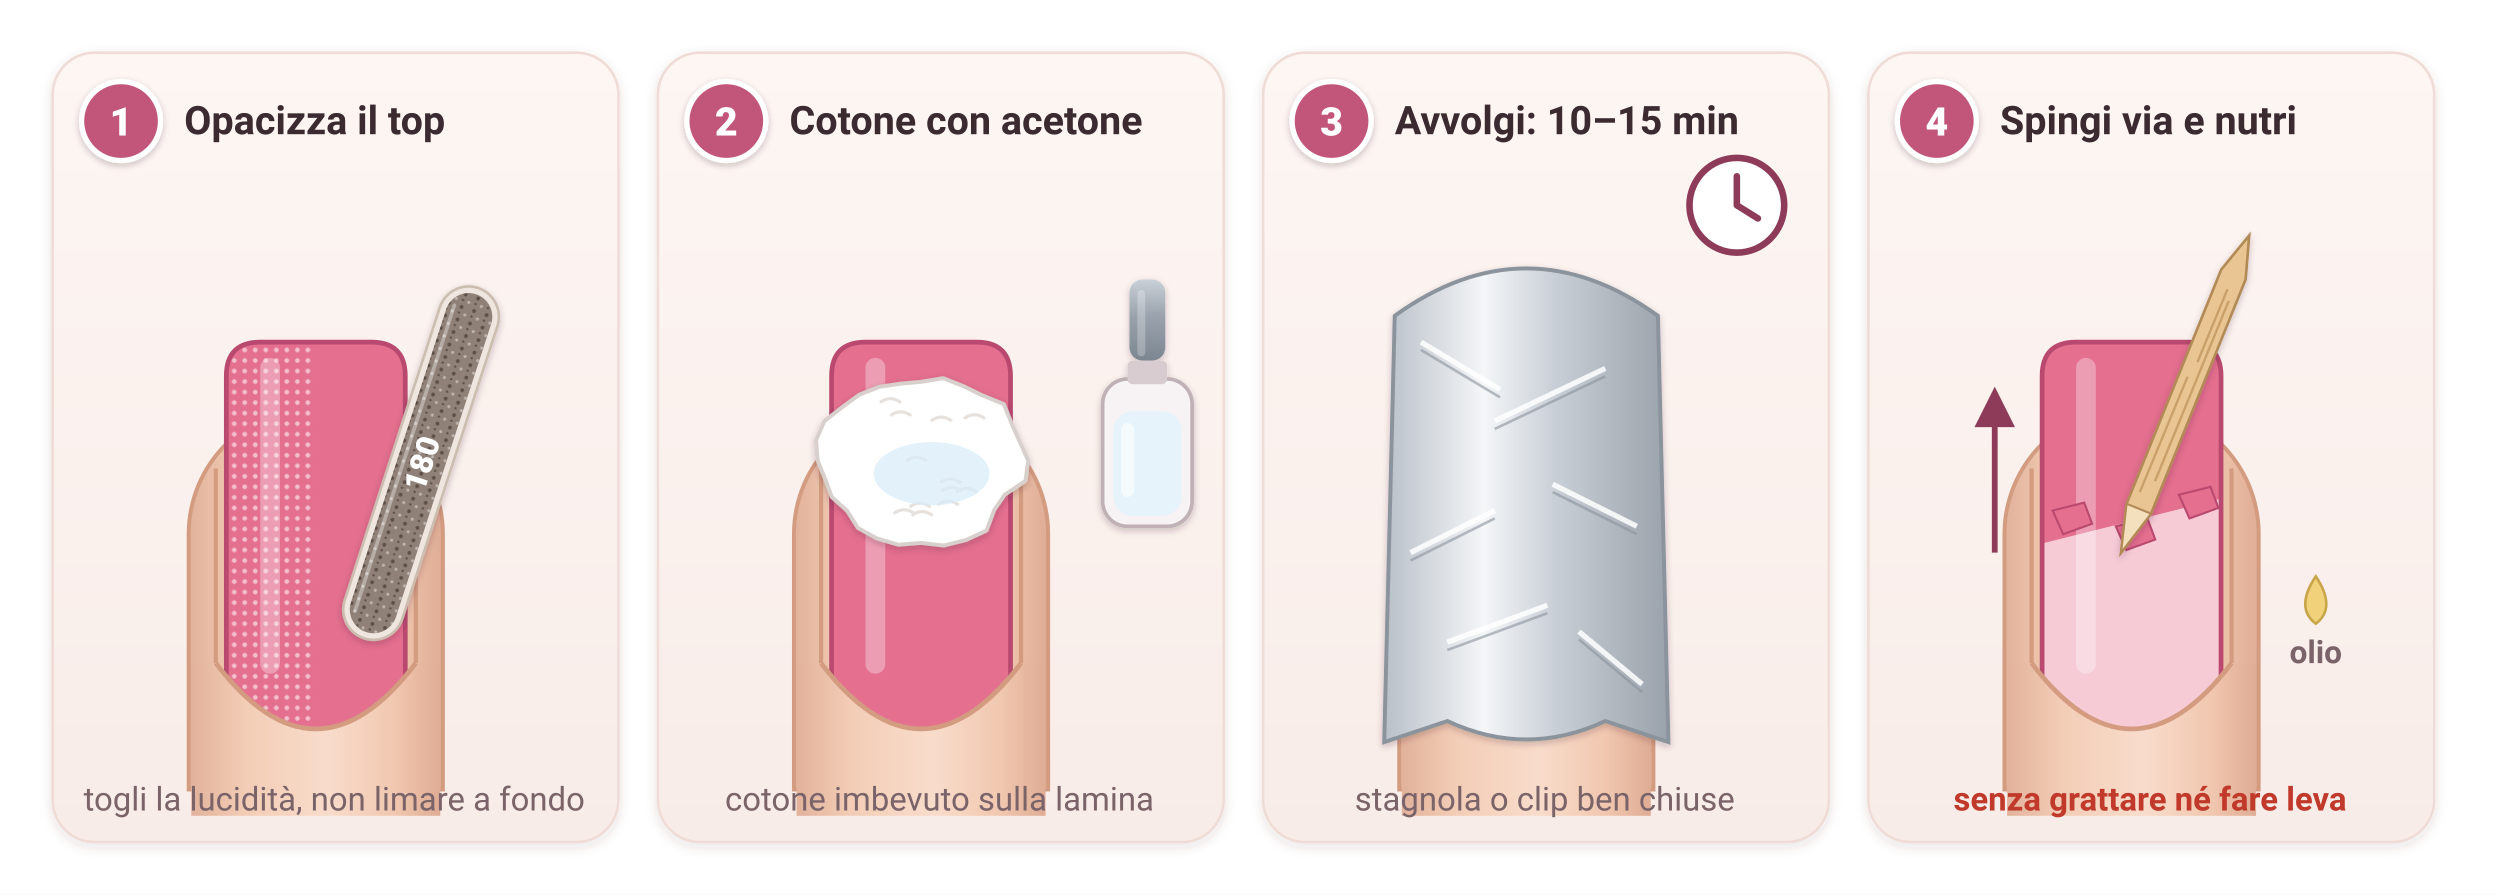
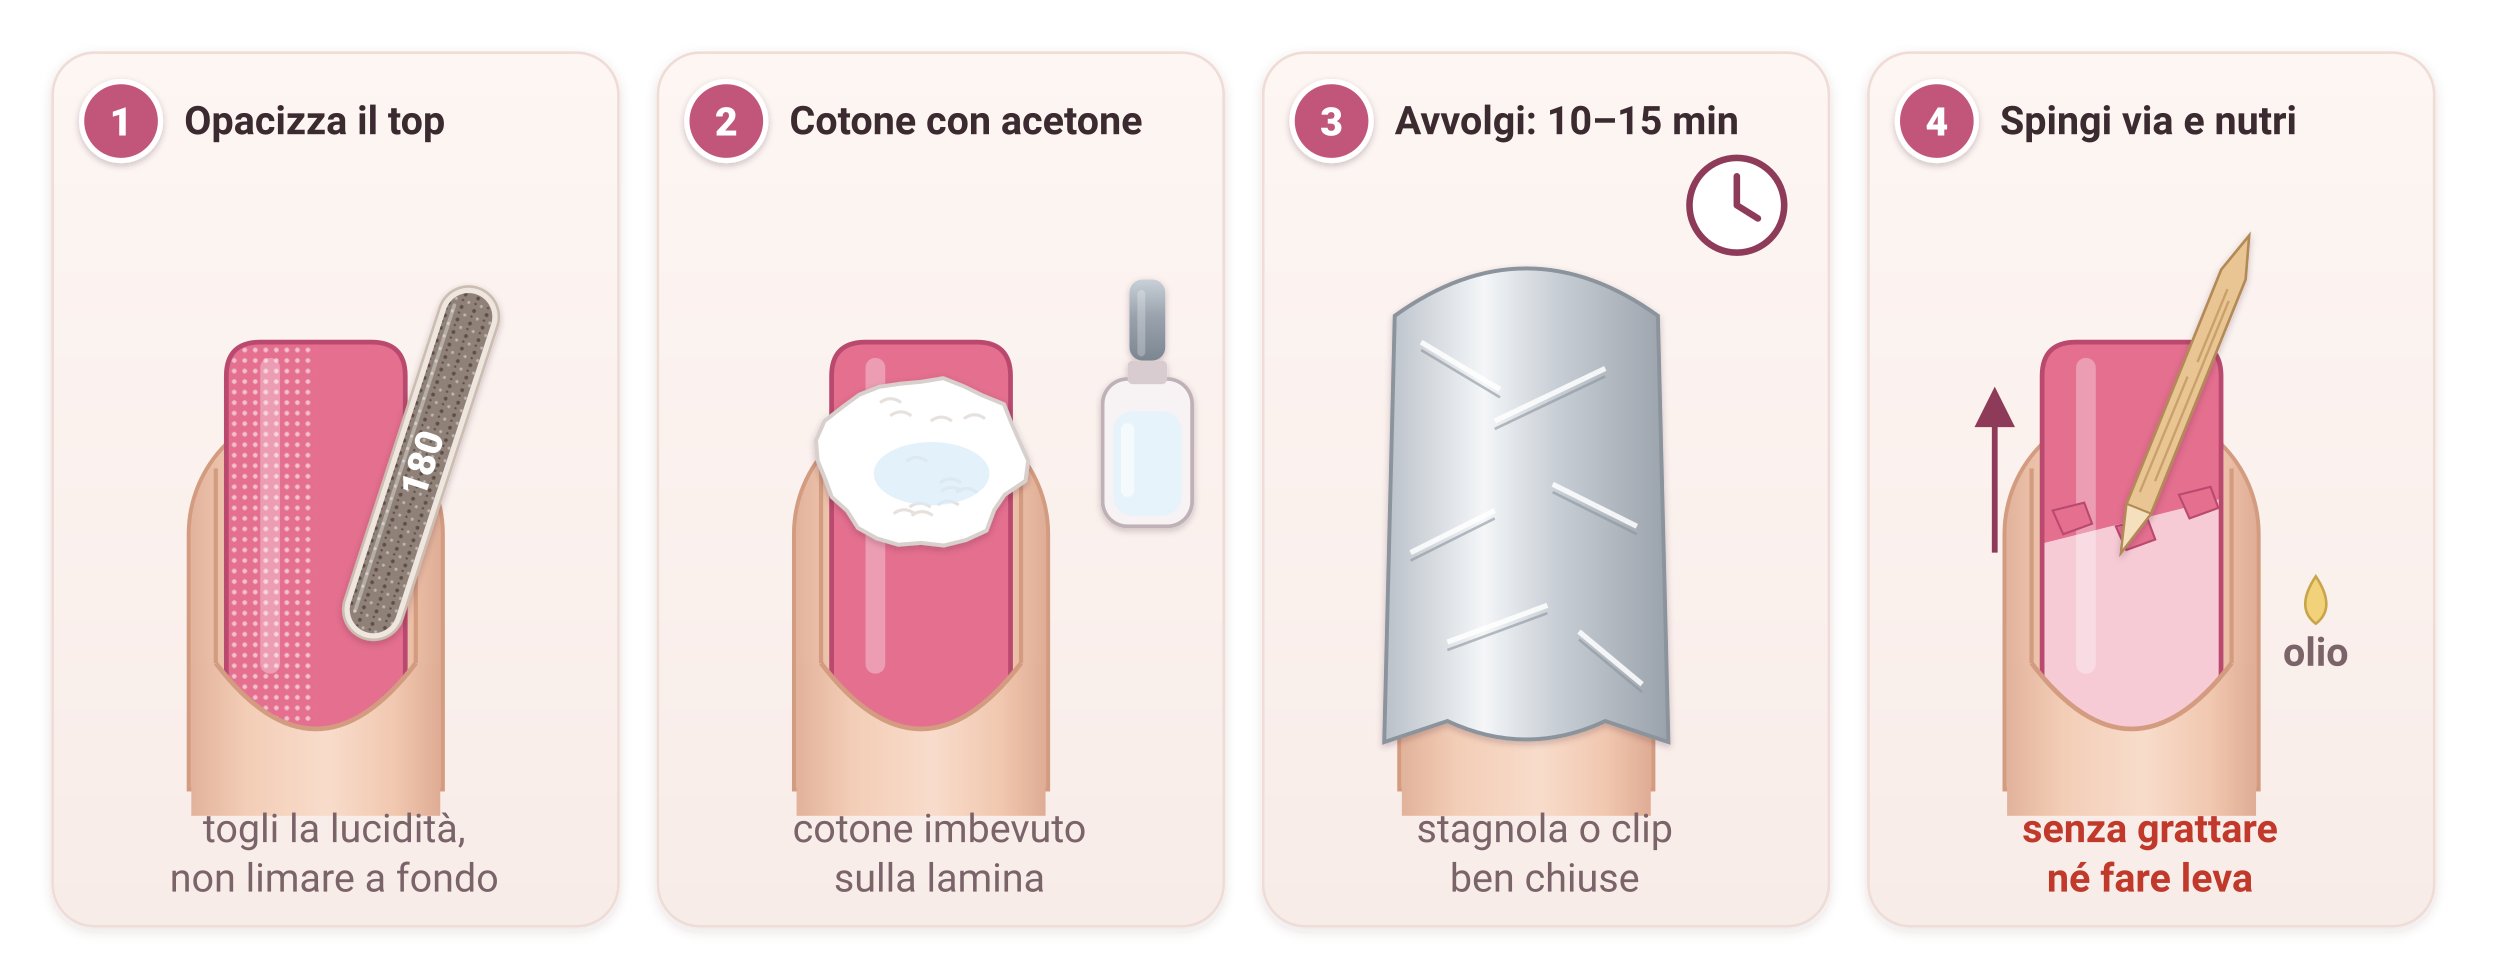
- <svg xmlns="http://www.w3.org/2000/svg" viewBox="0 0 950 340" width="950" height="340" font-family="system-ui, -apple-system, 'Segoe UI', Roboto, Arial, sans-serif" role="img">
+ <svg xmlns="http://www.w3.org/2000/svg" viewBox="0 0 950 372" width="950" height="372" font-family="system-ui, -apple-system, 'Segoe UI', Roboto, Arial, sans-serif" role="img">
  <rect width="100%" height="100%" fill="#ffffff" />
  <defs>
    <linearGradient id="nxSkin" x1="0" y1="0" x2="1" y2="0">
      <stop offset="0" stop-color="#e2b29b" />
      <stop offset=".22" stop-color="#f3cdb6" />
      <stop offset=".55" stop-color="#f8dccb" />
      <stop offset=".82" stop-color="#f1c7af" />
      <stop offset="1" stop-color="#dfac94" />
    </linearGradient>
    <linearGradient id="nxMetal" x1="0" y1="0" x2="0" y2="1">
      <stop offset="0" stop-color="#c9d0d7" />
      <stop offset=".45" stop-color="#9aa3ad" />
      <stop offset="1" stop-color="#7c8691" />
    </linearGradient>
    <linearGradient id="nxPanel" x1="0" y1="0" x2="0" y2="1">
      <stop offset="0" stop-color="#fdf6f3" />
      <stop offset="1" stop-color="#f8ece8" />
    </linearGradient>
    <filter id="nxSh" x="-5%" y="-5%" width="110%" height="115%">
      <feDropShadow dx="0" dy="1.5" stdDeviation="2.2" flood-color="#5a2a3a" flood-opacity=".13" />
    </filter>
    <filter id="nxShS" x="-20%" y="-20%" width="140%" height="150%">
      <feDropShadow dx="0" dy="1" stdDeviation="1.2" flood-color="#3b2a30" flood-opacity=".25" />
    </filter>
  </defs>
  <defs>
    <marker id="ar" viewBox="0 0 10 10" refX="8" refY="5" markerWidth="7" markerHeight="7" orient="auto-start-reverse">
      <path d="M0,0 L10,5 L0,10 z" fill="#8e3b5a" />
    </marker>
    <marker id="arw" viewBox="0 0 10 10" refX="8" refY="5" markerWidth="7" markerHeight="7" orient="auto-start-reverse">
      <path d="M0,0 L10,5 L0,10 z" fill="#7a6369" />
    </marker>
  </defs>
-   <rect x="20" y="20" width="215" height="300" rx="16" fill="url(#nxPanel)" stroke="#efdcd6" stroke-width="1" filter="url(#nxSh)" />
+   <rect x="20" y="20" width="215" height="332" rx="16" fill="url(#nxPanel)" stroke="#efdcd6" stroke-width="1" filter="url(#nxSh)" />
  <circle cx="46" cy="46" r="15" fill="#c2577a" stroke="#fff" stroke-width="2" filter="url(#nxShS)" />
  <text x="46.0" y="51.5" font-size="15" text-anchor="middle" font-weight="800" fill="#fff">1</text>
  <text x="70.0" y="51.0" font-size="15" text-anchor="start" font-weight="700" fill="#3b2a30">Opacizza il top</text>
  <path d="M71.7,300.0 L71.7,203.0 A48.3,48.3 0 0 1 168.3,203.0 L168.3,300.0 Z" fill="url(#nxSkin)" stroke="#d39c80" stroke-width="1.5" />
  <defs>
    <clipPath id="c66">
      <path d="M86.0,286.0 L154.0,286.0 L154.0,170.0 L154.0,142.9 Q154.0,130.0 141.1,130.0 L98.9,130.0 Q86.0,130.0 86.0,142.9 L86.0,170.0 Z" />
    </clipPath>
  </defs>
  <path d="M86.0,286.0 L154.0,286.0 L154.0,170.0 L154.0,142.9 Q154.0,130.0 141.1,130.0 L98.9,130.0 Q86.0,130.0 86.0,142.9 L86.0,170.0 Z" fill="#e46f8f" />
  <path d="M80.0,180.0 Q120.0,160.0 160.0,180.0 L160.0,70.0 L80.0,70.0 Z" fill="#e46f8f" clip-path="url(#c66)" />
  <defs>
    <pattern id="mt65" width="4" height="4" patternUnits="userSpaceOnUse">
      <circle cx="1" cy="1" r=".9" fill="#fff" opacity=".55" />
    </pattern>
  </defs>
  <rect x="80" y="120" width="40" height="160" fill="url(#mt65)" clip-path="url(#c66)" />
  <rect x="98.9" y="136.0" width="7.5" height="120.0" rx="3.7" fill="#fff" opacity=".32" clip-path="url(#c66)" />
  <path d="M86.0,286.0 L154.0,286.0 L154.0,170.0 L154.0,142.9 Q154.0,130.0 141.1,130.0 L98.9,130.0 Q86.0,130.0 86.0,142.9 L86.0,170.0 Z" fill="none" stroke="#b9496f" stroke-width="1.8" />
  <path d="M72.7,252.0 L82.0,252.0 Q120.0,302.0 158.0,252.0 L167.3,252.0 L167.3,310.0 L72.7,310.0 Z" fill="url(#nxSkin)" />
  <path d="M82.0,252.0 Q120.0,302.0 158.0,252.0" fill="none" stroke="#d39c80" stroke-width="1.8" />
  <path d="M82.0,252.0 L82.0,178.0" stroke="#d39c80" stroke-width="1.6" />
  <path d="M158.0,252.0 L158.0,178.0" stroke="#d39c80" stroke-width="1.6" />
-   <text x="127.0" y="308.0" font-size="12.5" text-anchor="middle" font-weight="400" fill="#7a6369">togli la lucidità, non limare a fondo</text>
+   <text x="127.0" y="320.0" font-size="15" text-anchor="middle" font-weight="400" fill="#7a6369">togli la lucidità,</text>
+   <text x="127.0" y="338.8" font-size="15" text-anchor="middle" font-weight="400" fill="#7a6369">non limare a fondo</text>
  <g filter="url(#nxShS)">
    <g transform="translate(160.0,176.0) rotate(-72.0)">
      <defs>
        <pattern id="gr67" width="5" height="5" patternUnits="userSpaceOnUse">
          <rect width="5" height="5" fill="#8f8178" />
          <circle cx="1.2" cy="1.3" r=".75" fill="#5e5049" />
          <circle cx="3.7" cy="3.4" r=".6" fill="#fff" opacity=".4" />
          <circle cx="3.9" cy="1" r=".45" fill="#5e5049" />
        </pattern>
      </defs>
      <rect x="-70.0" y="-11.5" width="140.0" height="23.0" rx="11.5" fill="#efe7df" stroke="#cbbdb0" stroke-width="1" />
      <rect x="-67.5" y="-9.0" width="135.0" height="18.0" rx="9.0" fill="url(#gr67)" />
      <line x1="-61.0" y1="-6.5" x2="61.0" y2="-6.5" stroke="#fff" stroke-width="1.4" opacity=".35" stroke-linecap="round" />
-       <text x="0.0" y="4.5" font-size="12" text-anchor="middle" font-weight="800" fill="#fff">180</text>
+       <text x="0.0" y="5.4" font-size="14.5" text-anchor="middle" font-weight="800" fill="#fff">180</text>
    </g>
  </g>
-   <rect x="250" y="20" width="215" height="300" rx="16" fill="url(#nxPanel)" stroke="#efdcd6" stroke-width="1" filter="url(#nxSh)" />
+   <rect x="250" y="20" width="215" height="332" rx="16" fill="url(#nxPanel)" stroke="#efdcd6" stroke-width="1" filter="url(#nxSh)" />
  <circle cx="276" cy="46" r="15" fill="#c2577a" stroke="#fff" stroke-width="2" filter="url(#nxShS)" />
  <text x="276.0" y="51.5" font-size="15" text-anchor="middle" font-weight="800" fill="#fff">2</text>
  <text x="300.0" y="51.0" font-size="15" text-anchor="start" font-weight="700" fill="#3b2a30">Cotone con acetone</text>
  <path d="M301.7,300.0 L301.7,203.0 A48.3,48.3 0 0 1 398.3,203.0 L398.3,300.0 Z" fill="url(#nxSkin)" stroke="#d39c80" stroke-width="1.5" />
  <defs>
    <clipPath id="c68">
      <path d="M316.0,286.0 L384.0,286.0 L384.0,170.0 L384.0,142.9 Q384.0,130.0 371.1,130.0 L328.9,130.0 Q316.0,130.0 316.0,142.9 L316.0,170.0 Z" />
    </clipPath>
  </defs>
  <path d="M316.0,286.0 L384.0,286.0 L384.0,170.0 L384.0,142.9 Q384.0,130.0 371.1,130.0 L328.9,130.0 Q316.0,130.0 316.0,142.9 L316.0,170.0 Z" fill="#e46f8f" />
  <path d="M310.0,180.0 Q350.0,160.0 390.0,180.0 L390.0,70.0 L310.0,70.0 Z" fill="#e46f8f" clip-path="url(#c68)" />
  <rect x="328.9" y="136.0" width="7.5" height="120.0" rx="3.7" fill="#fff" opacity=".32" clip-path="url(#c68)" />
  <path d="M316.0,286.0 L384.0,286.0 L384.0,170.0 L384.0,142.9 Q384.0,130.0 371.1,130.0 L328.9,130.0 Q316.0,130.0 316.0,142.9 L316.0,170.0 Z" fill="none" stroke="#b9496f" stroke-width="1.8" />
  <path d="M302.7,252.0 L312.0,252.0 Q350.0,302.0 388.0,252.0 L397.3,252.0 L397.3,310.0 L302.7,310.0 Z" fill="url(#nxSkin)" />
  <path d="M312.0,252.0 Q350.0,302.0 388.0,252.0" fill="none" stroke="#d39c80" stroke-width="1.8" />
  <path d="M312.0,252.0 L312.0,178.0" stroke="#d39c80" stroke-width="1.6" />
  <path d="M388.0,252.0 L388.0,178.0" stroke="#d39c80" stroke-width="1.6" />
-   <text x="357.0" y="308.0" font-size="12.5" text-anchor="middle" font-weight="400" fill="#7a6369">cotone imbevuto sulla lamina</text>
+   <text x="357.0" y="320.0" font-size="15" text-anchor="middle" font-weight="400" fill="#7a6369">cotone imbevuto</text>
+   <text x="357.0" y="338.8" font-size="15" text-anchor="middle" font-weight="400" fill="#7a6369">sulla lamina</text>
  <polygon points="390.7,175.0 389.7,182.7 381.8,188.0 377.8,193.8 374.9,201.6 367.1,205.2 358.7,207.3 350.0,206.3 341.4,207.0 333.2,204.6 326.0,200.6 321.9,194.1 316.1,188.9 313.6,182.1 310.7,175.0 310.1,167.3 313.3,160.0 320.1,154.7 326.5,150.0 334.1,147.0 342.2,145.8 350.0,145.1 358.4,143.7 366.0,146.7 373.2,150.2 381.5,153.6 384.4,160.9 387.4,167.7" fill="#ffffff" stroke="#d8d0cc" stroke-width="1.5" stroke-linejoin="round" filter="url(#nxShS)" />
  <path d="M334.4,153.0 q4,-3 8,0" stroke="#e7e1de" stroke-width="1.2" fill="none" />
  <path d="M338.3,158.0 q4,-3 8,0" stroke="#e7e1de" stroke-width="1.2" fill="none" />
  <path d="M346.4,195.9 q4,-3 8,0" stroke="#e7e1de" stroke-width="1.2" fill="none" />
  <path d="M353.7,160.0 q4,-3 8,0" stroke="#e7e1de" stroke-width="1.2" fill="none" />
  <path d="M363.3,187.1 q4,-3 8,0" stroke="#e7e1de" stroke-width="1.2" fill="none" />
  <path d="M356.3,191.9 q4,-3 8,0" stroke="#e7e1de" stroke-width="1.2" fill="none" />
  <path d="M357.6,186.7 q4,-3 8,0" stroke="#e7e1de" stroke-width="1.2" fill="none" />
  <path d="M339.6,195.2 q4,-3 8,0" stroke="#e7e1de" stroke-width="1.2" fill="none" />
  <path d="M366.3,159.1 q4,-3 8,0" stroke="#e7e1de" stroke-width="1.2" fill="none" />
  <path d="M357.2,183.5 q4,-3 8,0" stroke="#e7e1de" stroke-width="1.2" fill="none" />
  <path d="M344.3,175.3 q4,-3 8,0" stroke="#e7e1de" stroke-width="1.2" fill="none" />
  <path d="M345.6,192.7 q4,-3 8,0" stroke="#e7e1de" stroke-width="1.2" fill="none" />
  <ellipse cx="354" cy="180" rx="22" ry="12" fill="#d9ecf8" opacity=".75" />
  <g filter="url(#nxShS)">
    <rect x="419.0" y="144.0" width="34.0" height="56.0" rx="9.5" fill="#f7f2f4" stroke="#bfb1b6" stroke-width="1.4" />
    <rect x="423.0" y="156.3" width="26.0" height="39.7" rx="7.5" fill="#e6f3fb" />
    <rect x="426.0" y="160.8" width="5" height="28.0" rx="2.5" fill="#fff" opacity=".6" />
    <rect x="428.5" y="137.0" width="15.0" height="9" rx="2" fill="#d8ccd0" />
    <rect x="429.2" y="106.2" width="13.6" height="30.8" rx="5" fill="url(#nxMetal)" />
    <rect x="432.2" y="110.2" width="3" height="25.2" rx="1.5" fill="#fff" opacity=".25" />
  </g>
-   <rect x="480" y="20" width="215" height="300" rx="16" fill="url(#nxPanel)" stroke="#efdcd6" stroke-width="1" filter="url(#nxSh)" />
+   <rect x="480" y="20" width="215" height="332" rx="16" fill="url(#nxPanel)" stroke="#efdcd6" stroke-width="1" filter="url(#nxSh)" />
  <circle cx="506" cy="46" r="15" fill="#c2577a" stroke="#fff" stroke-width="2" filter="url(#nxShS)" />
  <text x="506.0" y="51.5" font-size="15" text-anchor="middle" font-weight="800" fill="#fff">3</text>
  <text x="530.0" y="51.0" font-size="15" text-anchor="start" font-weight="700" fill="#3b2a30">Avvolgi: 10–15 min</text>
  <path d="M531.7,300.0 L531.7,203.0 A48.3,48.3 0 0 1 628.3,203.0 L628.3,300.0 Z" fill="url(#nxSkin)" stroke="#d39c80" stroke-width="1.5" />
  <defs>
    <clipPath id="c69">
      <path d="M546.0,286.0 L614.0,286.0 L614.0,170.0 L614.0,142.9 Q614.0,130.0 601.1,130.0 L558.9,130.0 Q546.0,130.0 546.0,142.9 L546.0,170.0 Z" />
    </clipPath>
  </defs>
  <path d="M546.0,286.0 L614.0,286.0 L614.0,170.0 L614.0,142.9 Q614.0,130.0 601.1,130.0 L558.9,130.0 Q546.0,130.0 546.0,142.9 L546.0,170.0 Z" fill="#e46f8f" />
  <path d="M540.0,180.0 Q580.0,160.0 620.0,180.0 L620.0,70.0 L540.0,70.0 Z" fill="#e46f8f" clip-path="url(#c69)" />
  <rect x="558.9" y="136.0" width="7.5" height="120.0" rx="3.7" fill="#fff" opacity=".32" clip-path="url(#c69)" />
  <path d="M546.0,286.0 L614.0,286.0 L614.0,170.0 L614.0,142.9 Q614.0,130.0 601.1,130.0 L558.9,130.0 Q546.0,130.0 546.0,142.9 L546.0,170.0 Z" fill="none" stroke="#b9496f" stroke-width="1.8" />
  <path d="M532.7,252.0 L542.0,252.0 Q580.0,302.0 618.0,252.0 L627.3,252.0 L627.3,310.0 L532.7,310.0 Z" fill="url(#nxSkin)" />
  <path d="M542.0,252.0 Q580.0,302.0 618.0,252.0" fill="none" stroke="#d39c80" stroke-width="1.8" />
  <path d="M542.0,252.0 L542.0,178.0" stroke="#d39c80" stroke-width="1.6" />
  <path d="M618.0,252.0 L618.0,178.0" stroke="#d39c80" stroke-width="1.6" />
-   <text x="587.0" y="308.0" font-size="12.5" text-anchor="middle" font-weight="400" fill="#7a6369">stagnola o clip ben chiuse</text>
+   <text x="587.0" y="320.0" font-size="15" text-anchor="middle" font-weight="400" fill="#7a6369">stagnola o clip</text>
+   <text x="587.0" y="338.8" font-size="15" text-anchor="middle" font-weight="400" fill="#7a6369">ben chiuse</text>
  <defs>
    <linearGradient id="fo70" x1="0" x2="1">
      <stop offset="0" stop-color="#b9c0c8" />
      <stop offset=".35" stop-color="#f4f6f8" />
      <stop offset=".6" stop-color="#c9cfd6" />
      <stop offset="1" stop-color="#9aa2ab" />
    </linearGradient>
  </defs>
  <path d="M526,282 L530,120 Q580,84 630,120 L634,282 L610,274 Q580,288 550,274 Z" fill="url(#fo70)" stroke="#8b939c" stroke-width="1.5" filter="url(#nxShS)" />
  <path d="M540,130 L570,148" stroke="#ffffff" stroke-width="2" opacity=".85" />
  <path d="M540,133 L570,151" stroke="#8b939c" stroke-width="1" opacity=".6" />
  <path d="M568,160 L610,140" stroke="#ffffff" stroke-width="2" opacity=".85" />
  <path d="M568,163 L610,143" stroke="#8b939c" stroke-width="1" opacity=".6" />
  <path d="M590,184 L622,200" stroke="#ffffff" stroke-width="2" opacity=".85" />
  <path d="M590,187 L622,203" stroke="#8b939c" stroke-width="1" opacity=".6" />
  <path d="M536,210 L568,194" stroke="#ffffff" stroke-width="2" opacity=".85" />
  <path d="M536,213 L568,197" stroke="#8b939c" stroke-width="1" opacity=".6" />
  <path d="M550,244 L588,230" stroke="#ffffff" stroke-width="2" opacity=".85" />
  <path d="M550,247 L588,233" stroke="#8b939c" stroke-width="1" opacity=".6" />
  <path d="M600,240 L624,260" stroke="#ffffff" stroke-width="2" opacity=".85" />
  <path d="M600,243 L624,263" stroke="#8b939c" stroke-width="1" opacity=".6" />
  <circle cx="660" cy="78" r="18" fill="#fff" stroke="#8e3b5a" stroke-width="2.5" />
  <path d="M660,78 l0,-11 M660,78 l8,5" stroke="#8e3b5a" stroke-width="2.5" stroke-linecap="round" />
-   <rect x="710" y="20" width="215" height="300" rx="16" fill="url(#nxPanel)" stroke="#efdcd6" stroke-width="1" filter="url(#nxSh)" />
+   <rect x="710" y="20" width="215" height="332" rx="16" fill="url(#nxPanel)" stroke="#efdcd6" stroke-width="1" filter="url(#nxSh)" />
  <circle cx="736" cy="46" r="15" fill="#c2577a" stroke="#fff" stroke-width="2" filter="url(#nxShS)" />
  <text x="736.0" y="51.5" font-size="15" text-anchor="middle" font-weight="800" fill="#fff">4</text>
  <text x="760.0" y="51.0" font-size="15" text-anchor="start" font-weight="700" fill="#3b2a30">Spingi via e nutri</text>
  <path d="M761.7,300.0 L761.7,203.0 A48.3,48.3 0 0 1 858.3,203.0 L858.3,300.0 Z" fill="url(#nxSkin)" stroke="#d39c80" stroke-width="1.5" />
  <defs>
    <clipPath id="c71">
      <path d="M776.0,286.0 L844.0,286.0 L844.0,170.0 L844.0,142.9 Q844.0,130.0 831.1,130.0 L788.9,130.0 Q776.0,130.0 776.0,142.9 L776.0,170.0 Z" />
    </clipPath>
  </defs>
  <path d="M776.0,286.0 L844.0,286.0 L844.0,170.0 L844.0,142.9 Q844.0,130.0 831.1,130.0 L788.9,130.0 Q776.0,130.0 776.0,142.9 L776.0,170.0 Z" fill="#f6cbd6" />
  <path d="M770.0,180.0 Q810.0,160.0 850.0,180.0 L850.0,70.0 L770.0,70.0 Z" fill="#f6cbd6" clip-path="url(#c71)" />
  <path d="M770,115 L850,115 L850,188 L770,208 Z" fill="#e46f8f" clip-path="url(#c71)" />
  <rect x="788.9" y="136.0" width="7.5" height="120.0" rx="3.7" fill="#fff" opacity=".32" clip-path="url(#c71)" />
  <path d="M776.0,286.0 L844.0,286.0 L844.0,170.0 L844.0,142.9 Q844.0,130.0 831.1,130.0 L788.9,130.0 Q776.0,130.0 776.0,142.9 L776.0,170.0 Z" fill="none" stroke="#b9496f" stroke-width="1.8" />
  <path d="M762.7,252.0 L772.0,252.0 Q810.0,302.0 848.0,252.0 L857.3,252.0 L857.3,310.0 L762.7,310.0 Z" fill="url(#nxSkin)" />
  <path d="M772.0,252.0 Q810.0,302.0 848.0,252.0" fill="none" stroke="#d39c80" stroke-width="1.8" />
  <path d="M772.0,252.0 L772.0,178.0" stroke="#d39c80" stroke-width="1.6" />
  <path d="M848.0,252.0 L848.0,178.0" stroke="#d39c80" stroke-width="1.6" />
-   <text x="817.0" y="308.0" font-size="12.5" text-anchor="middle" font-weight="600" fill="#c0392b">senza grattare né fare leva</text>
+   <text x="817.0" y="320.0" font-size="15" text-anchor="middle" font-weight="600" fill="#c0392b">senza grattare</text>
+   <text x="817.0" y="338.8" font-size="15" text-anchor="middle" font-weight="600" fill="#c0392b">né fare leva</text>
  <path d="M780,194 l12,-3 l3,8 l-11,4 z" fill="#e46f8f" stroke="#b9496f" stroke-width=".8" />
  <path d="M828,188 l12,-3 l3,8 l-11,4 z" fill="#e46f8f" stroke="#b9496f" stroke-width=".8" />
  <path d="M804,200 l12,-3 l3,8 l-11,4 z" fill="#e46f8f" stroke="#b9496f" stroke-width=".8" />
  <g filter="url(#nxShS)">
    <g transform="translate(806.0,210.0) rotate(-68.0)">
      <path d="M0,0 L18,-5 L114.0,-5 L130.0,0 L114.0,5 L18,5 Z" fill="#e8c592" stroke="#b28a57" stroke-width="1" />
      <path d="M0,0 L18,-5 L18,5 Z" fill="#f5e0be" stroke="#b28a57" stroke-width=".8" />
      <path d="M24,-2 L71.5,-1.6 M30,1.8 L104.0,2.1 M78.0,-.2 L108.0,0" stroke="#c9a06a" stroke-width=".9" fill="none" />
    </g>
  </g>
  <line x1="758.0" y1="210.0" x2="758.0" y2="150.0" stroke="#8e3b5a" stroke-width="2.2" marker-end="url(#ar)" />
  <path d="M880.0,219.0 q8,12 0,18 q-8,-6 0,-18 z" fill="#f1d27a" stroke="#c9a54a" />
-   <text x="880.0" y="252.0" font-size="12" text-anchor="middle" font-weight="600" fill="#7a6369">olio</text>
+   <text x="880.0" y="253.0" font-size="15" text-anchor="middle" font-weight="600" fill="#7a6369">olio</text>
</svg>
